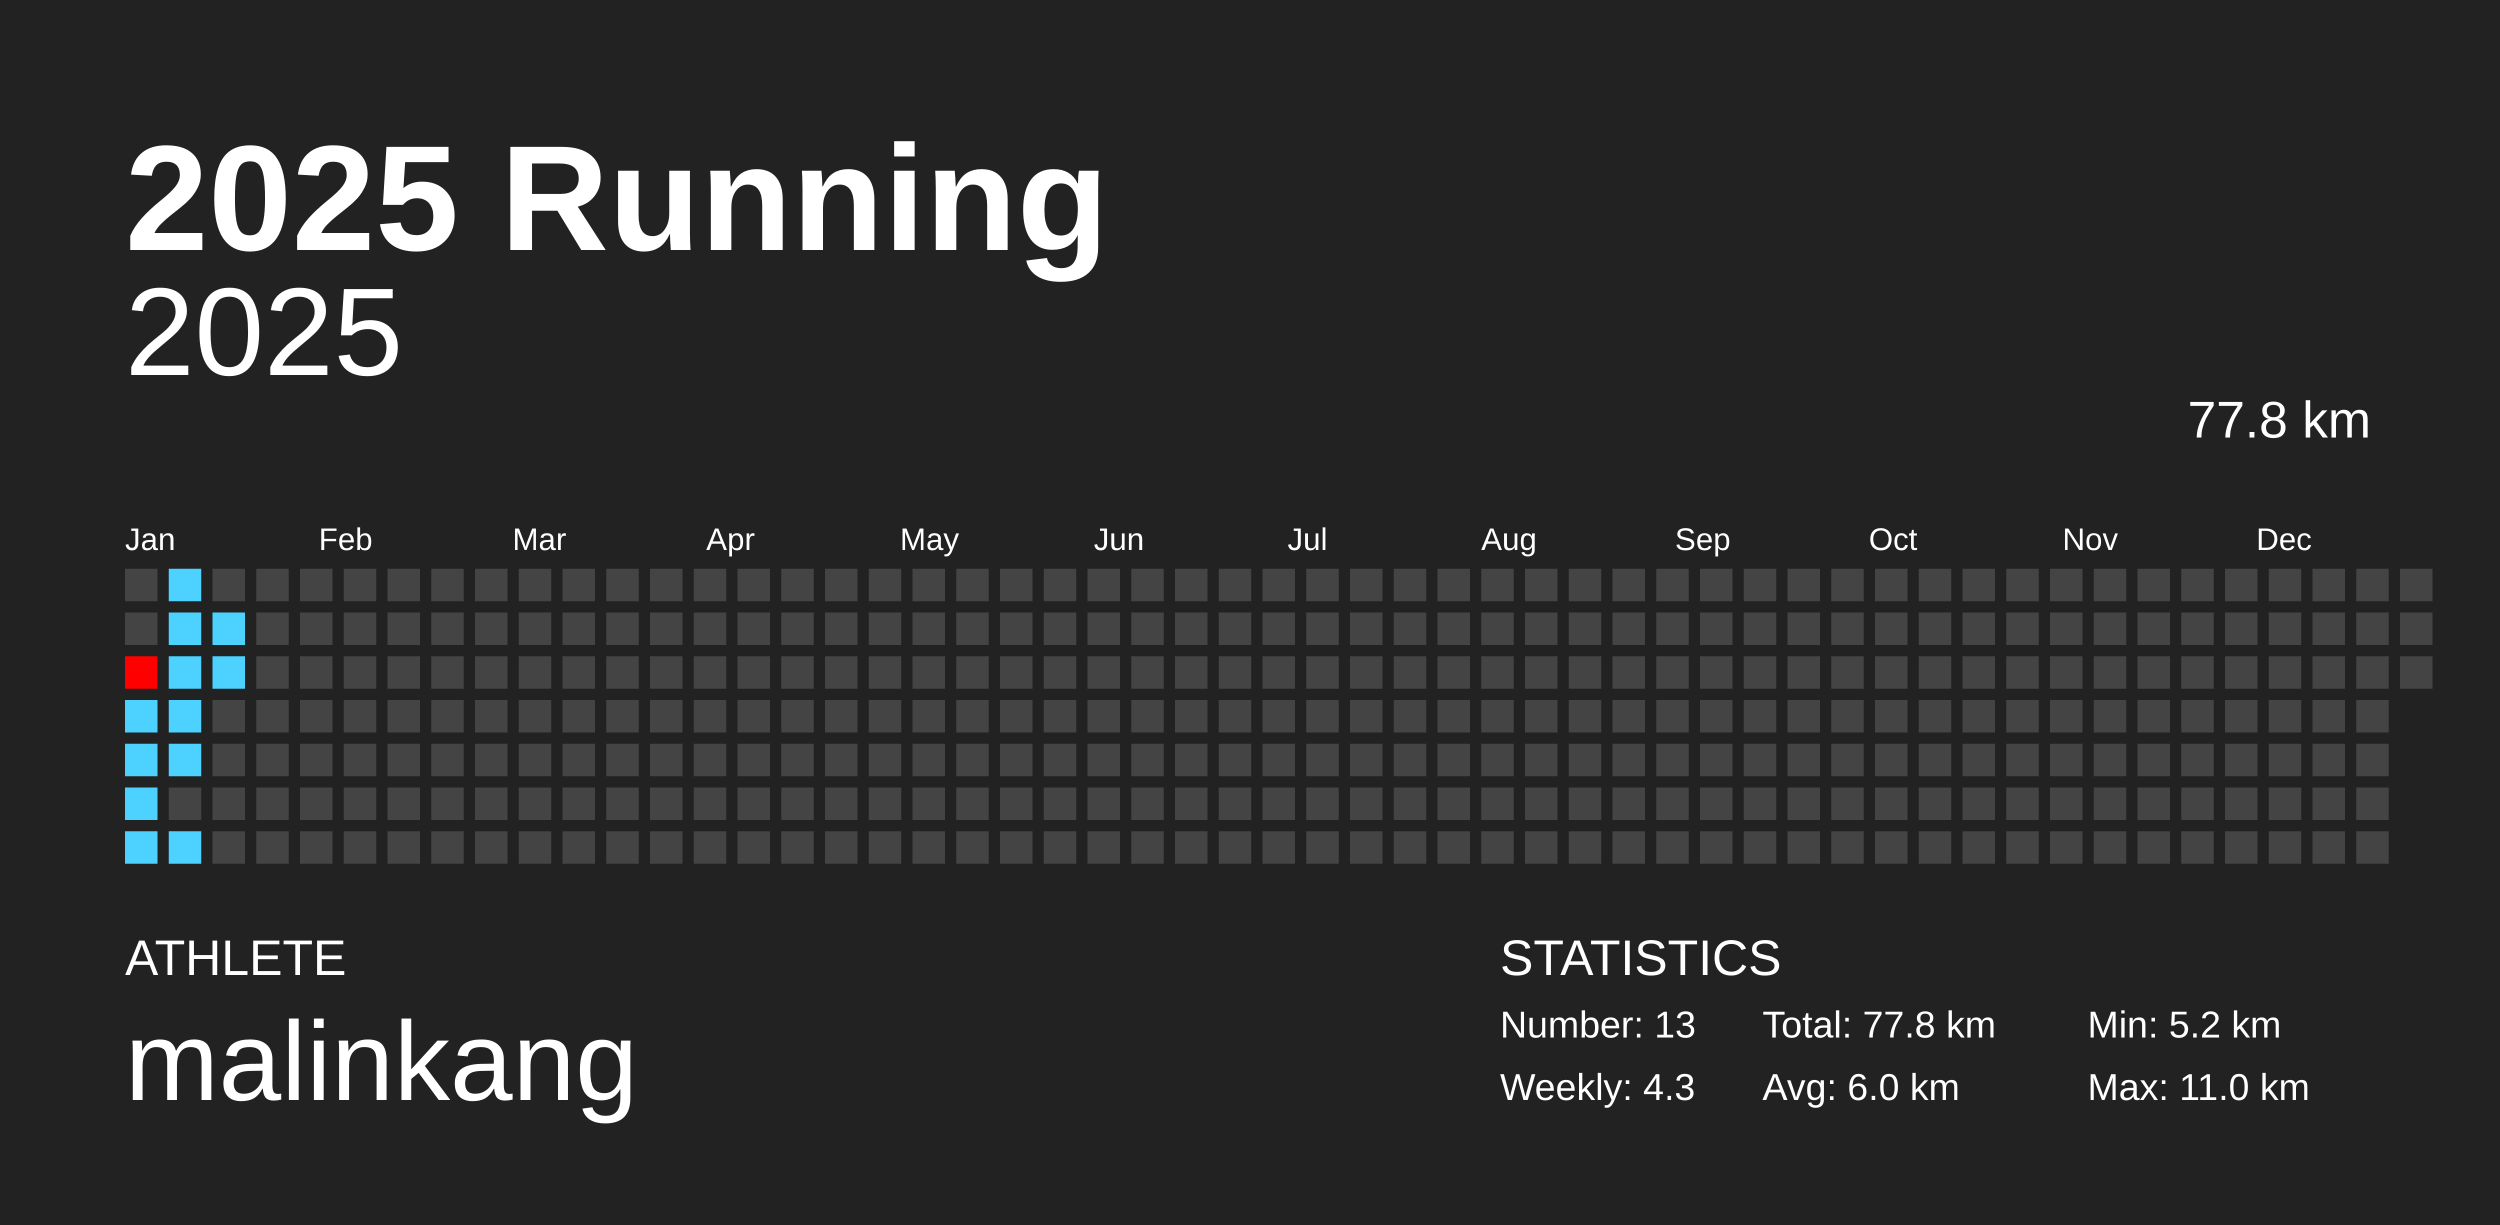
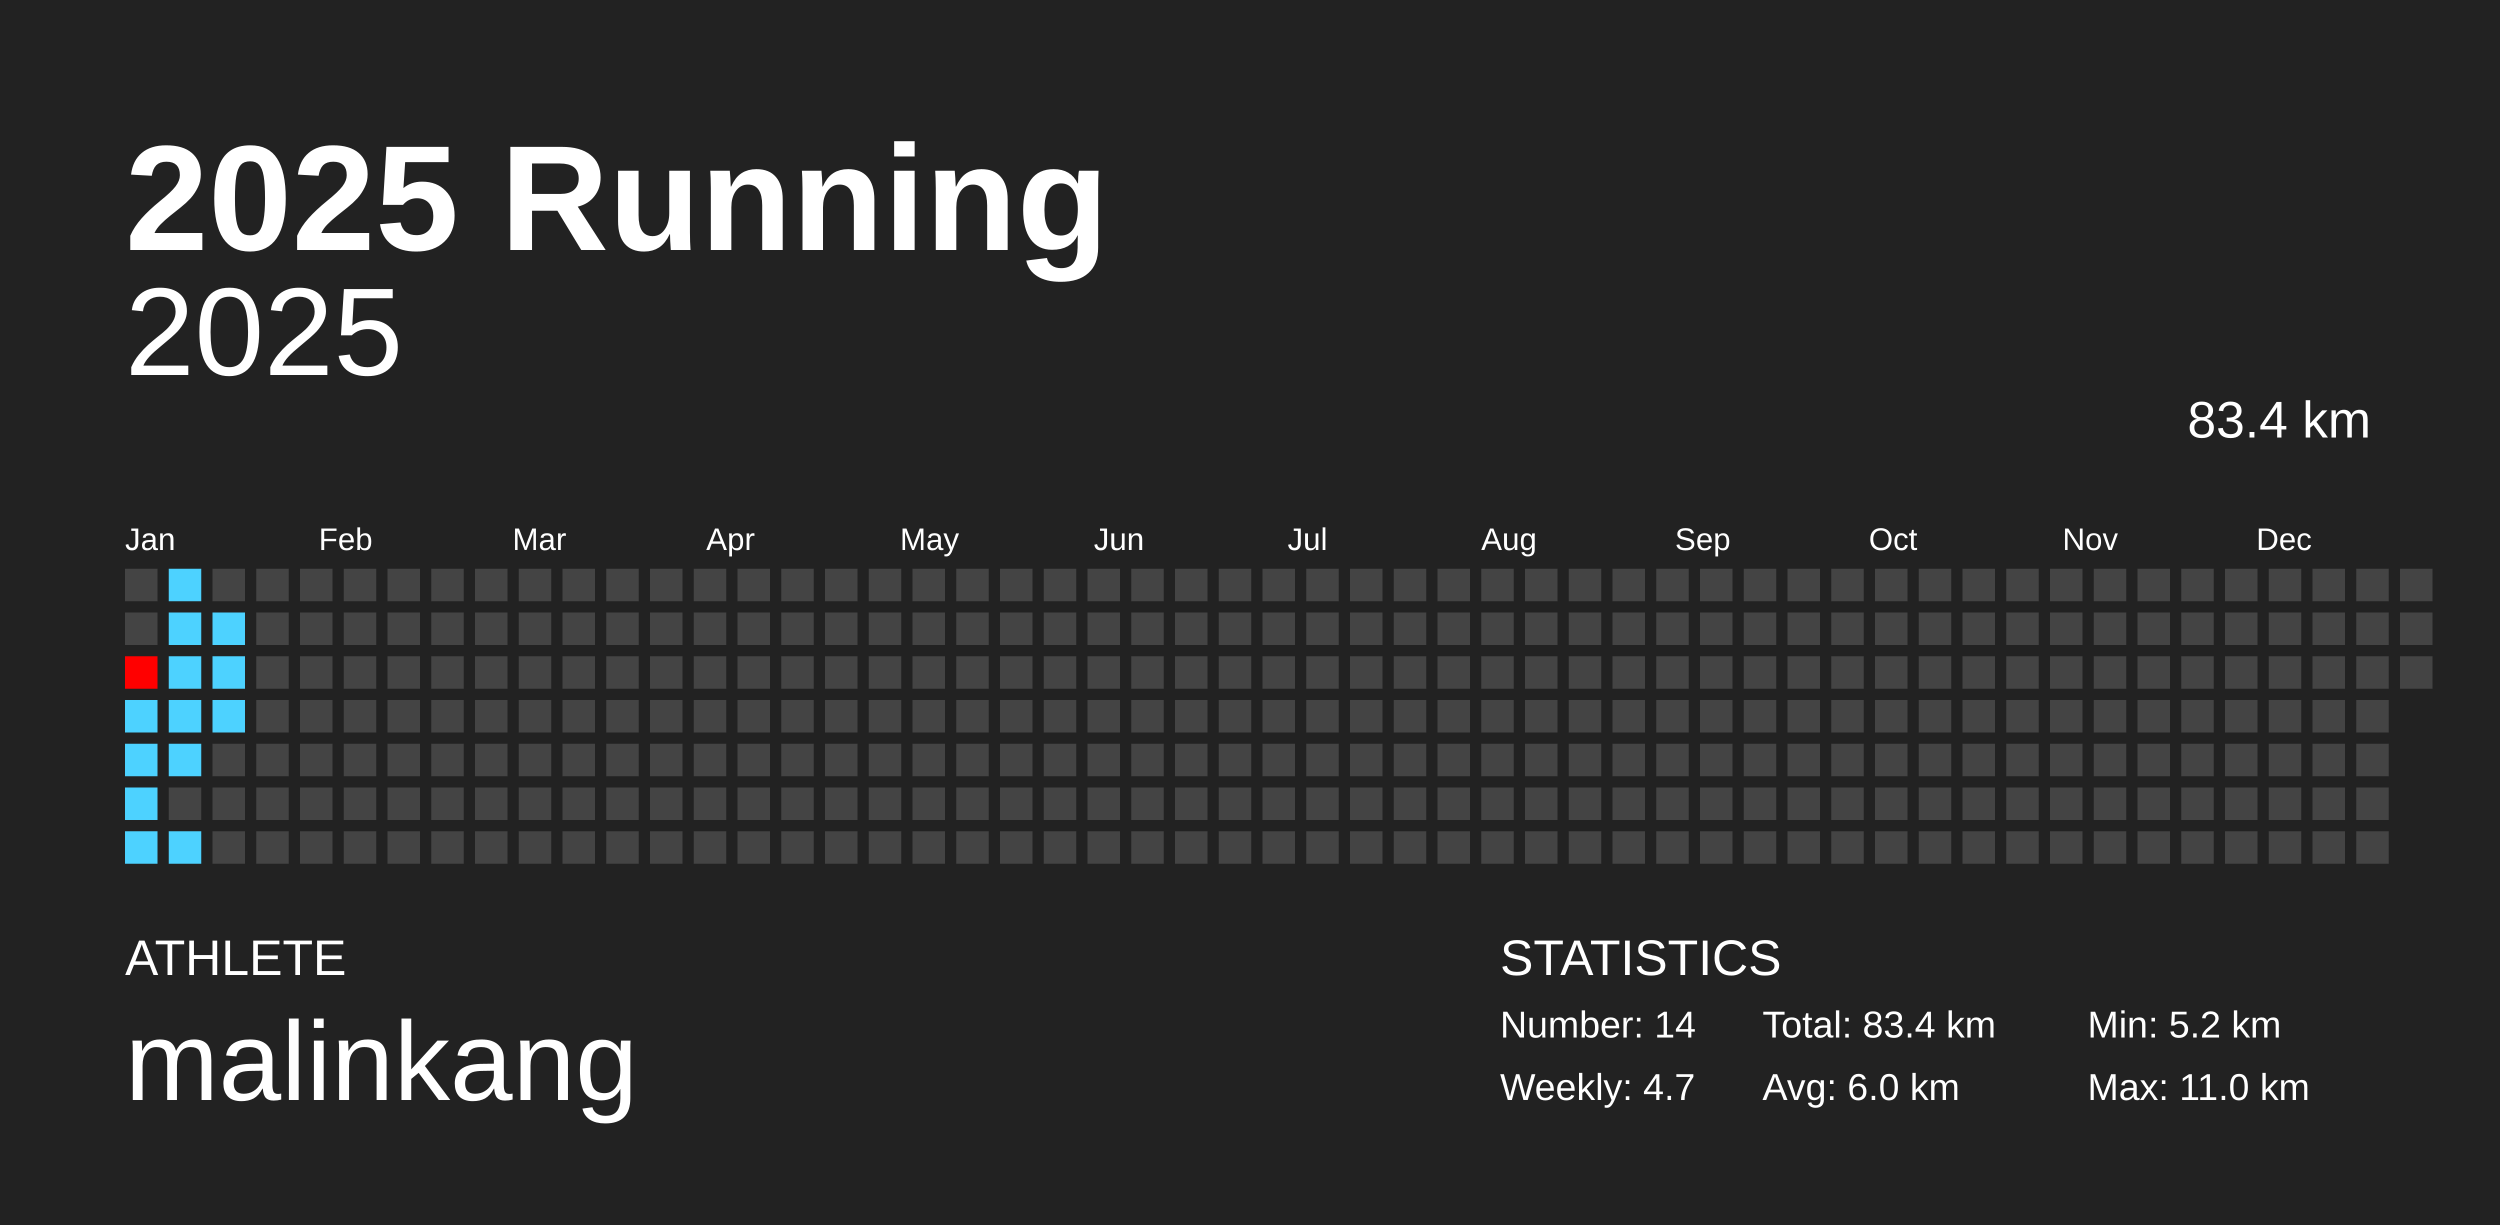
<svg xmlns="http://www.w3.org/2000/svg" baseProfile="full" height="98mm" version="1.1" viewBox="0,0,200,98" width="200mm">
  <defs />
  <rect fill="#222222" height="98" width="200" x="0" y="0" />
  <text fill="#FFFFFF" style="font-size:12px; font-family:Arial; font-weight:bold;" x="10" y="20">2025 Running</text>
  <text fill="#FFFFFF" style="font-size:4px; font-family:Arial" x="10" y="78">ATHLETE</text>
  <text fill="#FFFFFF" style="font-size:9px; font-family:Arial" x="10" y="88">malinkang</text>
  <text fill="#FFFFFF" style="font-size:4px; font-family:Arial" x="120" y="78">STATISTICS</text>
-   <text fill="#FFFFFF" style="font-size:3px; font-family:Arial" x="120" y="83">Number: 13</text>
-   <text fill="#FFFFFF" style="font-size:3px; font-family:Arial" x="120" y="88">Weekly: 4.3</text>
-   <text fill="#FFFFFF" style="font-size:3px; font-family:Arial" x="141" y="83">Total: 77.8 km</text>
+   <text fill="#FFFFFF" style="font-size:3px; font-family:Arial" x="120" y="83">Number: 14</text>
+   <text fill="#FFFFFF" style="font-size:3px; font-family:Arial" x="120" y="88">Weekly: 4.7</text>
+   <text fill="#FFFFFF" style="font-size:3px; font-family:Arial" x="141" y="83">Total: 83.4 km</text>
  <text fill="#FFFFFF" style="font-size:3px; font-family:Arial" x="141" y="88">Avg: 6.0 km</text>
  <text fill="#FFFFFF" style="font-size:3px; font-family:Arial" x="167" y="83">Min: 5.2 km</text>
  <text fill="#FFFFFF" style="font-size:3px; font-family:Arial" x="167" y="88">Max: 11.0 km</text>
  <text alignment-baseline="hanging" fill="#FFFFFF" style="font-size:10.0px; font-family:Arial;" x="10" y="30">2025</text>
-   <text alignment-baseline="hanging" fill="#FFFFFF" style="font-size:4.125px; font-family:Arial;" x="175" y="35">77.8 km</text>
+   <text alignment-baseline="hanging" fill="#FFFFFF" style="font-size:4.125px; font-family:Arial;" x="175" y="35">83.4 km</text>
  <text fill="#FFFFFF" style="font-size:2.5px; font-family:Arial" x="10.0" y="44">Jan</text>
  <text fill="#FFFFFF" style="font-size:2.5px; font-family:Arial" x="25.5" y="44">Feb</text>
  <text fill="#FFFFFF" style="font-size:2.5px; font-family:Arial" x="41.0" y="44">Mar</text>
  <text fill="#FFFFFF" style="font-size:2.5px; font-family:Arial" x="56.5" y="44">Apr</text>
  <text fill="#FFFFFF" style="font-size:2.5px; font-family:Arial" x="72.0" y="44">May</text>
  <text fill="#FFFFFF" style="font-size:2.5px; font-family:Arial" x="87.5" y="44">Jun</text>
  <text fill="#FFFFFF" style="font-size:2.5px; font-family:Arial" x="103.0" y="44">Jul</text>
  <text fill="#FFFFFF" style="font-size:2.5px; font-family:Arial" x="118.5" y="44">Aug</text>
  <text fill="#FFFFFF" style="font-size:2.5px; font-family:Arial" x="134.0" y="44">Sep</text>
  <text fill="#FFFFFF" style="font-size:2.5px; font-family:Arial" x="149.5" y="44">Oct</text>
  <text fill="#FFFFFF" style="font-size:2.5px; font-family:Arial" x="165.0" y="44">Nov</text>
  <text fill="#FFFFFF" style="font-size:2.5px; font-family:Arial" x="180.5" y="44">Dec</text>
  <rect fill="#444444" height="2.6" width="2.6" x="10.0" y="45.5" />
  <rect fill="#444444" height="2.6" width="2.6" x="10.0" y="49.0" />
  <rect fill="#ff0000" height="2.6" width="2.6" x="10.0" y="52.5" />
  <rect fill="#4dd2ff" height="2.6" width="2.6" x="10.0" y="56.0" />
  <rect fill="#4dd2ff" height="2.6" width="2.6" x="10.0" y="59.5" />
  <rect fill="#4dd2ff" height="2.6" width="2.6" x="10.0" y="63.0" />
  <rect fill="#4dd2ff" height="2.6" width="2.6" x="10.0" y="66.5" />
  <rect fill="#4dd2ff" height="2.6" width="2.6" x="13.5" y="45.5" />
  <rect fill="#4dd2ff" height="2.6" width="2.6" x="13.5" y="49.0" />
  <rect fill="#4dd2ff" height="2.6" width="2.6" x="13.5" y="52.5" />
  <rect fill="#4dd2ff" height="2.6" width="2.6" x="13.5" y="56.0" />
  <rect fill="#4dd2ff" height="2.6" width="2.6" x="13.5" y="59.5" />
  <rect fill="#444444" height="2.6" width="2.6" x="13.5" y="63.0" />
  <rect fill="#4dd2ff" height="2.6" width="2.6" x="13.5" y="66.5" />
  <rect fill="#444444" height="2.6" width="2.6" x="17.0" y="45.5" />
  <rect fill="#4dd2ff" height="2.6" width="2.6" x="17.0" y="49.0" />
  <rect fill="#4dd2ff" height="2.6" width="2.6" x="17.0" y="52.5" />
-   <rect fill="#444444" height="2.6" width="2.6" x="17.0" y="56.0" />
+   <rect fill="#4dd2ff" height="2.6" width="2.6" x="17.0" y="56.0" />
  <rect fill="#444444" height="2.6" width="2.6" x="17.0" y="59.5" />
  <rect fill="#444444" height="2.6" width="2.6" x="17.0" y="63.0" />
  <rect fill="#444444" height="2.6" width="2.6" x="17.0" y="66.5" />
  <rect fill="#444444" height="2.6" width="2.6" x="20.5" y="45.5" />
  <rect fill="#444444" height="2.6" width="2.6" x="20.5" y="49.0" />
  <rect fill="#444444" height="2.6" width="2.6" x="20.5" y="52.5" />
  <rect fill="#444444" height="2.6" width="2.6" x="20.5" y="56.0" />
  <rect fill="#444444" height="2.6" width="2.6" x="20.5" y="59.5" />
  <rect fill="#444444" height="2.6" width="2.6" x="20.5" y="63.0" />
  <rect fill="#444444" height="2.6" width="2.6" x="20.5" y="66.5" />
  <rect fill="#444444" height="2.6" width="2.6" x="24.0" y="45.5" />
  <rect fill="#444444" height="2.6" width="2.6" x="24.0" y="49.0" />
  <rect fill="#444444" height="2.6" width="2.6" x="24.0" y="52.5" />
  <rect fill="#444444" height="2.6" width="2.6" x="24.0" y="56.0" />
  <rect fill="#444444" height="2.6" width="2.6" x="24.0" y="59.5" />
  <rect fill="#444444" height="2.6" width="2.6" x="24.0" y="63.0" />
  <rect fill="#444444" height="2.6" width="2.6" x="24.0" y="66.5" />
  <rect fill="#444444" height="2.6" width="2.6" x="27.5" y="45.5" />
  <rect fill="#444444" height="2.6" width="2.6" x="27.5" y="49.0" />
  <rect fill="#444444" height="2.6" width="2.6" x="27.5" y="52.5" />
  <rect fill="#444444" height="2.6" width="2.6" x="27.5" y="56.0" />
  <rect fill="#444444" height="2.6" width="2.6" x="27.5" y="59.5" />
  <rect fill="#444444" height="2.6" width="2.6" x="27.5" y="63.0" />
  <rect fill="#444444" height="2.6" width="2.6" x="27.5" y="66.5" />
  <rect fill="#444444" height="2.6" width="2.6" x="31.0" y="45.5" />
  <rect fill="#444444" height="2.6" width="2.6" x="31.0" y="49.0" />
  <rect fill="#444444" height="2.6" width="2.6" x="31.0" y="52.5" />
  <rect fill="#444444" height="2.6" width="2.6" x="31.0" y="56.0" />
  <rect fill="#444444" height="2.6" width="2.6" x="31.0" y="59.5" />
  <rect fill="#444444" height="2.6" width="2.6" x="31.0" y="63.0" />
  <rect fill="#444444" height="2.6" width="2.6" x="31.0" y="66.5" />
  <rect fill="#444444" height="2.6" width="2.6" x="34.5" y="45.5" />
  <rect fill="#444444" height="2.6" width="2.6" x="34.5" y="49.0" />
  <rect fill="#444444" height="2.6" width="2.6" x="34.5" y="52.5" />
  <rect fill="#444444" height="2.6" width="2.6" x="34.5" y="56.0" />
  <rect fill="#444444" height="2.6" width="2.6" x="34.5" y="59.5" />
  <rect fill="#444444" height="2.6" width="2.6" x="34.5" y="63.0" />
  <rect fill="#444444" height="2.6" width="2.6" x="34.5" y="66.5" />
  <rect fill="#444444" height="2.6" width="2.6" x="38.0" y="45.5" />
  <rect fill="#444444" height="2.6" width="2.6" x="38.0" y="49.0" />
  <rect fill="#444444" height="2.6" width="2.6" x="38.0" y="52.5" />
  <rect fill="#444444" height="2.6" width="2.6" x="38.0" y="56.0" />
  <rect fill="#444444" height="2.6" width="2.6" x="38.0" y="59.5" />
  <rect fill="#444444" height="2.6" width="2.6" x="38.0" y="63.0" />
  <rect fill="#444444" height="2.6" width="2.6" x="38.0" y="66.5" />
  <rect fill="#444444" height="2.6" width="2.6" x="41.5" y="45.5" />
  <rect fill="#444444" height="2.6" width="2.6" x="41.5" y="49.0" />
  <rect fill="#444444" height="2.6" width="2.6" x="41.5" y="52.5" />
  <rect fill="#444444" height="2.6" width="2.6" x="41.5" y="56.0" />
  <rect fill="#444444" height="2.6" width="2.6" x="41.5" y="59.5" />
  <rect fill="#444444" height="2.6" width="2.6" x="41.5" y="63.0" />
  <rect fill="#444444" height="2.6" width="2.6" x="41.5" y="66.5" />
  <rect fill="#444444" height="2.6" width="2.6" x="45.0" y="45.5" />
  <rect fill="#444444" height="2.6" width="2.6" x="45.0" y="49.0" />
  <rect fill="#444444" height="2.6" width="2.6" x="45.0" y="52.5" />
  <rect fill="#444444" height="2.6" width="2.6" x="45.0" y="56.0" />
  <rect fill="#444444" height="2.6" width="2.6" x="45.0" y="59.5" />
  <rect fill="#444444" height="2.6" width="2.6" x="45.0" y="63.0" />
  <rect fill="#444444" height="2.6" width="2.6" x="45.0" y="66.5" />
  <rect fill="#444444" height="2.6" width="2.6" x="48.5" y="45.5" />
  <rect fill="#444444" height="2.6" width="2.6" x="48.5" y="49.0" />
  <rect fill="#444444" height="2.6" width="2.6" x="48.5" y="52.5" />
  <rect fill="#444444" height="2.6" width="2.6" x="48.5" y="56.0" />
  <rect fill="#444444" height="2.6" width="2.6" x="48.5" y="59.5" />
  <rect fill="#444444" height="2.6" width="2.6" x="48.5" y="63.0" />
  <rect fill="#444444" height="2.6" width="2.6" x="48.5" y="66.5" />
  <rect fill="#444444" height="2.6" width="2.6" x="52.0" y="45.5" />
  <rect fill="#444444" height="2.6" width="2.6" x="52.0" y="49.0" />
  <rect fill="#444444" height="2.6" width="2.6" x="52.0" y="52.5" />
  <rect fill="#444444" height="2.6" width="2.6" x="52.0" y="56.0" />
  <rect fill="#444444" height="2.6" width="2.6" x="52.0" y="59.5" />
  <rect fill="#444444" height="2.6" width="2.6" x="52.0" y="63.0" />
  <rect fill="#444444" height="2.6" width="2.6" x="52.0" y="66.5" />
  <rect fill="#444444" height="2.6" width="2.6" x="55.5" y="45.5" />
  <rect fill="#444444" height="2.6" width="2.6" x="55.5" y="49.0" />
  <rect fill="#444444" height="2.6" width="2.6" x="55.5" y="52.5" />
  <rect fill="#444444" height="2.6" width="2.6" x="55.5" y="56.0" />
  <rect fill="#444444" height="2.6" width="2.6" x="55.5" y="59.5" />
  <rect fill="#444444" height="2.6" width="2.6" x="55.5" y="63.0" />
  <rect fill="#444444" height="2.6" width="2.6" x="55.5" y="66.5" />
  <rect fill="#444444" height="2.6" width="2.6" x="59.0" y="45.5" />
  <rect fill="#444444" height="2.6" width="2.6" x="59.0" y="49.0" />
  <rect fill="#444444" height="2.6" width="2.6" x="59.0" y="52.5" />
  <rect fill="#444444" height="2.6" width="2.6" x="59.0" y="56.0" />
  <rect fill="#444444" height="2.6" width="2.6" x="59.0" y="59.5" />
  <rect fill="#444444" height="2.6" width="2.6" x="59.0" y="63.0" />
  <rect fill="#444444" height="2.6" width="2.6" x="59.0" y="66.5" />
  <rect fill="#444444" height="2.6" width="2.6" x="62.5" y="45.5" />
  <rect fill="#444444" height="2.6" width="2.6" x="62.5" y="49.0" />
  <rect fill="#444444" height="2.6" width="2.6" x="62.5" y="52.5" />
  <rect fill="#444444" height="2.6" width="2.6" x="62.5" y="56.0" />
  <rect fill="#444444" height="2.6" width="2.6" x="62.5" y="59.5" />
  <rect fill="#444444" height="2.6" width="2.6" x="62.5" y="63.0" />
  <rect fill="#444444" height="2.6" width="2.6" x="62.5" y="66.5" />
  <rect fill="#444444" height="2.6" width="2.6" x="66.0" y="45.5" />
  <rect fill="#444444" height="2.6" width="2.6" x="66.0" y="49.0" />
  <rect fill="#444444" height="2.6" width="2.6" x="66.0" y="52.5" />
  <rect fill="#444444" height="2.6" width="2.6" x="66.0" y="56.0" />
  <rect fill="#444444" height="2.6" width="2.6" x="66.0" y="59.5" />
  <rect fill="#444444" height="2.6" width="2.6" x="66.0" y="63.0" />
  <rect fill="#444444" height="2.6" width="2.6" x="66.0" y="66.5" />
  <rect fill="#444444" height="2.6" width="2.6" x="69.5" y="45.5" />
  <rect fill="#444444" height="2.6" width="2.6" x="69.5" y="49.0" />
  <rect fill="#444444" height="2.6" width="2.6" x="69.5" y="52.5" />
  <rect fill="#444444" height="2.6" width="2.6" x="69.5" y="56.0" />
  <rect fill="#444444" height="2.6" width="2.6" x="69.5" y="59.5" />
  <rect fill="#444444" height="2.6" width="2.6" x="69.5" y="63.0" />
  <rect fill="#444444" height="2.6" width="2.6" x="69.5" y="66.5" />
  <rect fill="#444444" height="2.6" width="2.6" x="73.0" y="45.5" />
  <rect fill="#444444" height="2.6" width="2.6" x="73.0" y="49.0" />
  <rect fill="#444444" height="2.6" width="2.6" x="73.0" y="52.5" />
  <rect fill="#444444" height="2.6" width="2.6" x="73.0" y="56.0" />
  <rect fill="#444444" height="2.6" width="2.6" x="73.0" y="59.5" />
  <rect fill="#444444" height="2.6" width="2.6" x="73.0" y="63.0" />
  <rect fill="#444444" height="2.6" width="2.6" x="73.0" y="66.5" />
  <rect fill="#444444" height="2.6" width="2.6" x="76.5" y="45.5" />
  <rect fill="#444444" height="2.6" width="2.6" x="76.5" y="49.0" />
  <rect fill="#444444" height="2.6" width="2.6" x="76.5" y="52.5" />
  <rect fill="#444444" height="2.6" width="2.6" x="76.5" y="56.0" />
  <rect fill="#444444" height="2.6" width="2.6" x="76.5" y="59.5" />
  <rect fill="#444444" height="2.6" width="2.6" x="76.5" y="63.0" />
  <rect fill="#444444" height="2.6" width="2.6" x="76.5" y="66.5" />
  <rect fill="#444444" height="2.6" width="2.6" x="80.0" y="45.5" />
  <rect fill="#444444" height="2.6" width="2.6" x="80.0" y="49.0" />
  <rect fill="#444444" height="2.6" width="2.6" x="80.0" y="52.5" />
  <rect fill="#444444" height="2.6" width="2.6" x="80.0" y="56.0" />
  <rect fill="#444444" height="2.6" width="2.6" x="80.0" y="59.5" />
  <rect fill="#444444" height="2.6" width="2.6" x="80.0" y="63.0" />
  <rect fill="#444444" height="2.6" width="2.6" x="80.0" y="66.5" />
  <rect fill="#444444" height="2.6" width="2.6" x="83.5" y="45.5" />
  <rect fill="#444444" height="2.6" width="2.6" x="83.5" y="49.0" />
  <rect fill="#444444" height="2.6" width="2.6" x="83.5" y="52.5" />
  <rect fill="#444444" height="2.6" width="2.6" x="83.5" y="56.0" />
  <rect fill="#444444" height="2.6" width="2.6" x="83.5" y="59.5" />
  <rect fill="#444444" height="2.6" width="2.6" x="83.5" y="63.0" />
  <rect fill="#444444" height="2.6" width="2.6" x="83.5" y="66.5" />
  <rect fill="#444444" height="2.6" width="2.6" x="87.0" y="45.5" />
  <rect fill="#444444" height="2.6" width="2.6" x="87.0" y="49.0" />
  <rect fill="#444444" height="2.6" width="2.6" x="87.0" y="52.5" />
  <rect fill="#444444" height="2.6" width="2.6" x="87.0" y="56.0" />
  <rect fill="#444444" height="2.6" width="2.6" x="87.0" y="59.5" />
  <rect fill="#444444" height="2.6" width="2.6" x="87.0" y="63.0" />
  <rect fill="#444444" height="2.6" width="2.6" x="87.0" y="66.5" />
  <rect fill="#444444" height="2.6" width="2.6" x="90.5" y="45.5" />
  <rect fill="#444444" height="2.6" width="2.6" x="90.5" y="49.0" />
  <rect fill="#444444" height="2.6" width="2.6" x="90.5" y="52.5" />
  <rect fill="#444444" height="2.6" width="2.6" x="90.5" y="56.0" />
  <rect fill="#444444" height="2.6" width="2.6" x="90.5" y="59.5" />
  <rect fill="#444444" height="2.6" width="2.6" x="90.5" y="63.0" />
  <rect fill="#444444" height="2.6" width="2.6" x="90.5" y="66.5" />
  <rect fill="#444444" height="2.6" width="2.6" x="94.0" y="45.5" />
  <rect fill="#444444" height="2.6" width="2.6" x="94.0" y="49.0" />
  <rect fill="#444444" height="2.6" width="2.6" x="94.0" y="52.5" />
  <rect fill="#444444" height="2.6" width="2.6" x="94.0" y="56.0" />
  <rect fill="#444444" height="2.6" width="2.6" x="94.0" y="59.5" />
  <rect fill="#444444" height="2.6" width="2.6" x="94.0" y="63.0" />
  <rect fill="#444444" height="2.6" width="2.6" x="94.0" y="66.5" />
  <rect fill="#444444" height="2.6" width="2.6" x="97.5" y="45.5" />
  <rect fill="#444444" height="2.6" width="2.6" x="97.5" y="49.0" />
  <rect fill="#444444" height="2.6" width="2.6" x="97.5" y="52.5" />
  <rect fill="#444444" height="2.6" width="2.6" x="97.5" y="56.0" />
  <rect fill="#444444" height="2.6" width="2.6" x="97.5" y="59.5" />
  <rect fill="#444444" height="2.6" width="2.6" x="97.5" y="63.0" />
  <rect fill="#444444" height="2.6" width="2.6" x="97.5" y="66.5" />
  <rect fill="#444444" height="2.6" width="2.6" x="101.0" y="45.5" />
  <rect fill="#444444" height="2.6" width="2.6" x="101.0" y="49.0" />
  <rect fill="#444444" height="2.6" width="2.6" x="101.0" y="52.5" />
  <rect fill="#444444" height="2.6" width="2.6" x="101.0" y="56.0" />
  <rect fill="#444444" height="2.6" width="2.6" x="101.0" y="59.5" />
  <rect fill="#444444" height="2.6" width="2.6" x="101.0" y="63.0" />
  <rect fill="#444444" height="2.6" width="2.6" x="101.0" y="66.5" />
  <rect fill="#444444" height="2.6" width="2.6" x="104.5" y="45.5" />
  <rect fill="#444444" height="2.6" width="2.6" x="104.5" y="49.0" />
  <rect fill="#444444" height="2.6" width="2.6" x="104.5" y="52.5" />
  <rect fill="#444444" height="2.6" width="2.6" x="104.5" y="56.0" />
  <rect fill="#444444" height="2.6" width="2.6" x="104.5" y="59.5" />
  <rect fill="#444444" height="2.6" width="2.6" x="104.5" y="63.0" />
  <rect fill="#444444" height="2.6" width="2.6" x="104.5" y="66.5" />
  <rect fill="#444444" height="2.6" width="2.6" x="108.0" y="45.5" />
  <rect fill="#444444" height="2.6" width="2.6" x="108.0" y="49.0" />
  <rect fill="#444444" height="2.6" width="2.6" x="108.0" y="52.5" />
  <rect fill="#444444" height="2.6" width="2.6" x="108.0" y="56.0" />
  <rect fill="#444444" height="2.6" width="2.6" x="108.0" y="59.5" />
  <rect fill="#444444" height="2.6" width="2.6" x="108.0" y="63.0" />
  <rect fill="#444444" height="2.6" width="2.6" x="108.0" y="66.5" />
  <rect fill="#444444" height="2.6" width="2.6" x="111.5" y="45.5" />
  <rect fill="#444444" height="2.6" width="2.6" x="111.5" y="49.0" />
  <rect fill="#444444" height="2.6" width="2.6" x="111.5" y="52.5" />
  <rect fill="#444444" height="2.6" width="2.6" x="111.5" y="56.0" />
  <rect fill="#444444" height="2.6" width="2.6" x="111.5" y="59.5" />
  <rect fill="#444444" height="2.6" width="2.6" x="111.5" y="63.0" />
  <rect fill="#444444" height="2.6" width="2.6" x="111.5" y="66.5" />
  <rect fill="#444444" height="2.6" width="2.6" x="115.0" y="45.5" />
  <rect fill="#444444" height="2.6" width="2.6" x="115.0" y="49.0" />
  <rect fill="#444444" height="2.6" width="2.6" x="115.0" y="52.5" />
  <rect fill="#444444" height="2.6" width="2.6" x="115.0" y="56.0" />
  <rect fill="#444444" height="2.6" width="2.6" x="115.0" y="59.5" />
  <rect fill="#444444" height="2.6" width="2.6" x="115.0" y="63.0" />
  <rect fill="#444444" height="2.6" width="2.6" x="115.0" y="66.5" />
  <rect fill="#444444" height="2.6" width="2.6" x="118.5" y="45.5" />
  <rect fill="#444444" height="2.6" width="2.6" x="118.5" y="49.0" />
  <rect fill="#444444" height="2.6" width="2.6" x="118.5" y="52.5" />
  <rect fill="#444444" height="2.6" width="2.6" x="118.5" y="56.0" />
  <rect fill="#444444" height="2.6" width="2.6" x="118.5" y="59.5" />
  <rect fill="#444444" height="2.6" width="2.6" x="118.5" y="63.0" />
  <rect fill="#444444" height="2.6" width="2.6" x="118.5" y="66.5" />
  <rect fill="#444444" height="2.6" width="2.6" x="122.0" y="45.5" />
  <rect fill="#444444" height="2.6" width="2.6" x="122.0" y="49.0" />
  <rect fill="#444444" height="2.6" width="2.6" x="122.0" y="52.5" />
  <rect fill="#444444" height="2.6" width="2.6" x="122.0" y="56.0" />
  <rect fill="#444444" height="2.6" width="2.6" x="122.0" y="59.5" />
  <rect fill="#444444" height="2.6" width="2.6" x="122.0" y="63.0" />
  <rect fill="#444444" height="2.6" width="2.6" x="122.0" y="66.5" />
  <rect fill="#444444" height="2.6" width="2.6" x="125.5" y="45.5" />
  <rect fill="#444444" height="2.6" width="2.6" x="125.5" y="49.0" />
  <rect fill="#444444" height="2.6" width="2.6" x="125.5" y="52.5" />
  <rect fill="#444444" height="2.6" width="2.6" x="125.5" y="56.0" />
  <rect fill="#444444" height="2.6" width="2.6" x="125.5" y="59.5" />
  <rect fill="#444444" height="2.6" width="2.6" x="125.5" y="63.0" />
  <rect fill="#444444" height="2.6" width="2.6" x="125.5" y="66.5" />
  <rect fill="#444444" height="2.6" width="2.6" x="129.0" y="45.5" />
  <rect fill="#444444" height="2.6" width="2.6" x="129.0" y="49.0" />
  <rect fill="#444444" height="2.6" width="2.6" x="129.0" y="52.5" />
  <rect fill="#444444" height="2.6" width="2.6" x="129.0" y="56.0" />
  <rect fill="#444444" height="2.6" width="2.6" x="129.0" y="59.5" />
  <rect fill="#444444" height="2.6" width="2.6" x="129.0" y="63.0" />
  <rect fill="#444444" height="2.6" width="2.6" x="129.0" y="66.5" />
  <rect fill="#444444" height="2.6" width="2.6" x="132.5" y="45.5" />
  <rect fill="#444444" height="2.6" width="2.6" x="132.5" y="49.0" />
  <rect fill="#444444" height="2.6" width="2.6" x="132.5" y="52.5" />
  <rect fill="#444444" height="2.6" width="2.6" x="132.5" y="56.0" />
  <rect fill="#444444" height="2.6" width="2.6" x="132.5" y="59.5" />
  <rect fill="#444444" height="2.6" width="2.6" x="132.5" y="63.0" />
  <rect fill="#444444" height="2.6" width="2.6" x="132.5" y="66.5" />
  <rect fill="#444444" height="2.6" width="2.6" x="136.0" y="45.5" />
  <rect fill="#444444" height="2.6" width="2.6" x="136.0" y="49.0" />
  <rect fill="#444444" height="2.6" width="2.6" x="136.0" y="52.5" />
  <rect fill="#444444" height="2.6" width="2.6" x="136.0" y="56.0" />
  <rect fill="#444444" height="2.6" width="2.6" x="136.0" y="59.5" />
  <rect fill="#444444" height="2.6" width="2.6" x="136.0" y="63.0" />
  <rect fill="#444444" height="2.6" width="2.6" x="136.0" y="66.5" />
  <rect fill="#444444" height="2.6" width="2.6" x="139.5" y="45.5" />
  <rect fill="#444444" height="2.6" width="2.6" x="139.5" y="49.0" />
  <rect fill="#444444" height="2.6" width="2.6" x="139.5" y="52.5" />
  <rect fill="#444444" height="2.6" width="2.6" x="139.5" y="56.0" />
  <rect fill="#444444" height="2.6" width="2.6" x="139.5" y="59.5" />
  <rect fill="#444444" height="2.6" width="2.6" x="139.5" y="63.0" />
  <rect fill="#444444" height="2.6" width="2.6" x="139.5" y="66.5" />
  <rect fill="#444444" height="2.6" width="2.6" x="143.0" y="45.5" />
  <rect fill="#444444" height="2.6" width="2.6" x="143.0" y="49.0" />
  <rect fill="#444444" height="2.6" width="2.6" x="143.0" y="52.5" />
  <rect fill="#444444" height="2.6" width="2.6" x="143.0" y="56.0" />
  <rect fill="#444444" height="2.6" width="2.6" x="143.0" y="59.5" />
  <rect fill="#444444" height="2.6" width="2.6" x="143.0" y="63.0" />
  <rect fill="#444444" height="2.6" width="2.6" x="143.0" y="66.5" />
  <rect fill="#444444" height="2.6" width="2.6" x="146.5" y="45.5" />
  <rect fill="#444444" height="2.6" width="2.6" x="146.5" y="49.0" />
  <rect fill="#444444" height="2.6" width="2.6" x="146.5" y="52.5" />
  <rect fill="#444444" height="2.6" width="2.6" x="146.5" y="56.0" />
  <rect fill="#444444" height="2.6" width="2.6" x="146.5" y="59.5" />
  <rect fill="#444444" height="2.6" width="2.6" x="146.5" y="63.0" />
  <rect fill="#444444" height="2.6" width="2.6" x="146.5" y="66.5" />
  <rect fill="#444444" height="2.6" width="2.6" x="150.0" y="45.5" />
  <rect fill="#444444" height="2.6" width="2.6" x="150.0" y="49.0" />
  <rect fill="#444444" height="2.6" width="2.6" x="150.0" y="52.5" />
  <rect fill="#444444" height="2.6" width="2.6" x="150.0" y="56.0" />
  <rect fill="#444444" height="2.6" width="2.6" x="150.0" y="59.5" />
  <rect fill="#444444" height="2.6" width="2.6" x="150.0" y="63.0" />
  <rect fill="#444444" height="2.6" width="2.6" x="150.0" y="66.5" />
  <rect fill="#444444" height="2.6" width="2.6" x="153.5" y="45.5" />
  <rect fill="#444444" height="2.6" width="2.6" x="153.5" y="49.0" />
  <rect fill="#444444" height="2.6" width="2.6" x="153.5" y="52.5" />
  <rect fill="#444444" height="2.6" width="2.6" x="153.5" y="56.0" />
  <rect fill="#444444" height="2.6" width="2.6" x="153.5" y="59.5" />
  <rect fill="#444444" height="2.6" width="2.6" x="153.5" y="63.0" />
  <rect fill="#444444" height="2.6" width="2.6" x="153.5" y="66.5" />
  <rect fill="#444444" height="2.6" width="2.6" x="157.0" y="45.5" />
  <rect fill="#444444" height="2.6" width="2.6" x="157.0" y="49.0" />
  <rect fill="#444444" height="2.6" width="2.6" x="157.0" y="52.5" />
  <rect fill="#444444" height="2.6" width="2.6" x="157.0" y="56.0" />
  <rect fill="#444444" height="2.6" width="2.6" x="157.0" y="59.5" />
  <rect fill="#444444" height="2.6" width="2.6" x="157.0" y="63.0" />
  <rect fill="#444444" height="2.6" width="2.6" x="157.0" y="66.5" />
  <rect fill="#444444" height="2.6" width="2.6" x="160.5" y="45.5" />
  <rect fill="#444444" height="2.6" width="2.6" x="160.5" y="49.0" />
  <rect fill="#444444" height="2.6" width="2.6" x="160.5" y="52.5" />
  <rect fill="#444444" height="2.6" width="2.6" x="160.5" y="56.0" />
  <rect fill="#444444" height="2.6" width="2.6" x="160.5" y="59.5" />
  <rect fill="#444444" height="2.6" width="2.6" x="160.5" y="63.0" />
  <rect fill="#444444" height="2.6" width="2.6" x="160.5" y="66.5" />
  <rect fill="#444444" height="2.6" width="2.6" x="164.0" y="45.5" />
  <rect fill="#444444" height="2.6" width="2.6" x="164.0" y="49.0" />
  <rect fill="#444444" height="2.6" width="2.6" x="164.0" y="52.5" />
  <rect fill="#444444" height="2.6" width="2.6" x="164.0" y="56.0" />
  <rect fill="#444444" height="2.6" width="2.6" x="164.0" y="59.5" />
  <rect fill="#444444" height="2.6" width="2.6" x="164.0" y="63.0" />
  <rect fill="#444444" height="2.6" width="2.6" x="164.0" y="66.5" />
  <rect fill="#444444" height="2.6" width="2.6" x="167.5" y="45.5" />
  <rect fill="#444444" height="2.6" width="2.6" x="167.5" y="49.0" />
  <rect fill="#444444" height="2.6" width="2.6" x="167.5" y="52.5" />
  <rect fill="#444444" height="2.6" width="2.6" x="167.5" y="56.0" />
  <rect fill="#444444" height="2.6" width="2.6" x="167.5" y="59.5" />
  <rect fill="#444444" height="2.6" width="2.6" x="167.5" y="63.0" />
  <rect fill="#444444" height="2.6" width="2.6" x="167.5" y="66.5" />
  <rect fill="#444444" height="2.6" width="2.6" x="171.0" y="45.5" />
  <rect fill="#444444" height="2.6" width="2.6" x="171.0" y="49.0" />
  <rect fill="#444444" height="2.6" width="2.6" x="171.0" y="52.5" />
  <rect fill="#444444" height="2.6" width="2.6" x="171.0" y="56.0" />
  <rect fill="#444444" height="2.6" width="2.6" x="171.0" y="59.5" />
  <rect fill="#444444" height="2.6" width="2.6" x="171.0" y="63.0" />
  <rect fill="#444444" height="2.6" width="2.6" x="171.0" y="66.5" />
  <rect fill="#444444" height="2.6" width="2.6" x="174.5" y="45.5" />
  <rect fill="#444444" height="2.6" width="2.6" x="174.5" y="49.0" />
  <rect fill="#444444" height="2.6" width="2.6" x="174.5" y="52.5" />
  <rect fill="#444444" height="2.6" width="2.6" x="174.5" y="56.0" />
  <rect fill="#444444" height="2.6" width="2.6" x="174.5" y="59.5" />
  <rect fill="#444444" height="2.6" width="2.6" x="174.5" y="63.0" />
  <rect fill="#444444" height="2.6" width="2.6" x="174.5" y="66.5" />
  <rect fill="#444444" height="2.6" width="2.6" x="178.0" y="45.5" />
  <rect fill="#444444" height="2.6" width="2.6" x="178.0" y="49.0" />
  <rect fill="#444444" height="2.6" width="2.6" x="178.0" y="52.5" />
  <rect fill="#444444" height="2.6" width="2.6" x="178.0" y="56.0" />
  <rect fill="#444444" height="2.6" width="2.6" x="178.0" y="59.5" />
  <rect fill="#444444" height="2.6" width="2.6" x="178.0" y="63.0" />
  <rect fill="#444444" height="2.6" width="2.6" x="178.0" y="66.5" />
  <rect fill="#444444" height="2.6" width="2.6" x="181.5" y="45.5" />
  <rect fill="#444444" height="2.6" width="2.6" x="181.5" y="49.0" />
  <rect fill="#444444" height="2.6" width="2.6" x="181.5" y="52.5" />
  <rect fill="#444444" height="2.6" width="2.6" x="181.5" y="56.0" />
  <rect fill="#444444" height="2.6" width="2.6" x="181.5" y="59.5" />
  <rect fill="#444444" height="2.6" width="2.6" x="181.5" y="63.0" />
  <rect fill="#444444" height="2.6" width="2.6" x="181.5" y="66.5" />
  <rect fill="#444444" height="2.6" width="2.6" x="185.0" y="45.5" />
  <rect fill="#444444" height="2.6" width="2.6" x="185.0" y="49.0" />
  <rect fill="#444444" height="2.6" width="2.6" x="185.0" y="52.5" />
  <rect fill="#444444" height="2.6" width="2.6" x="185.0" y="56.0" />
  <rect fill="#444444" height="2.6" width="2.6" x="185.0" y="59.5" />
  <rect fill="#444444" height="2.6" width="2.6" x="185.0" y="63.0" />
  <rect fill="#444444" height="2.6" width="2.6" x="185.0" y="66.5" />
  <rect fill="#444444" height="2.6" width="2.6" x="188.5" y="45.5" />
  <rect fill="#444444" height="2.6" width="2.6" x="188.5" y="49.0" />
  <rect fill="#444444" height="2.6" width="2.6" x="188.5" y="52.5" />
  <rect fill="#444444" height="2.6" width="2.6" x="188.5" y="56.0" />
  <rect fill="#444444" height="2.6" width="2.6" x="188.5" y="59.5" />
  <rect fill="#444444" height="2.6" width="2.6" x="188.5" y="63.0" />
  <rect fill="#444444" height="2.6" width="2.6" x="188.5" y="66.5" />
  <rect fill="#444444" height="2.6" width="2.6" x="192.0" y="45.5" />
  <rect fill="#444444" height="2.6" width="2.6" x="192.0" y="49.0" />
  <rect fill="#444444" height="2.6" width="2.6" x="192.0" y="52.5" />
</svg>
